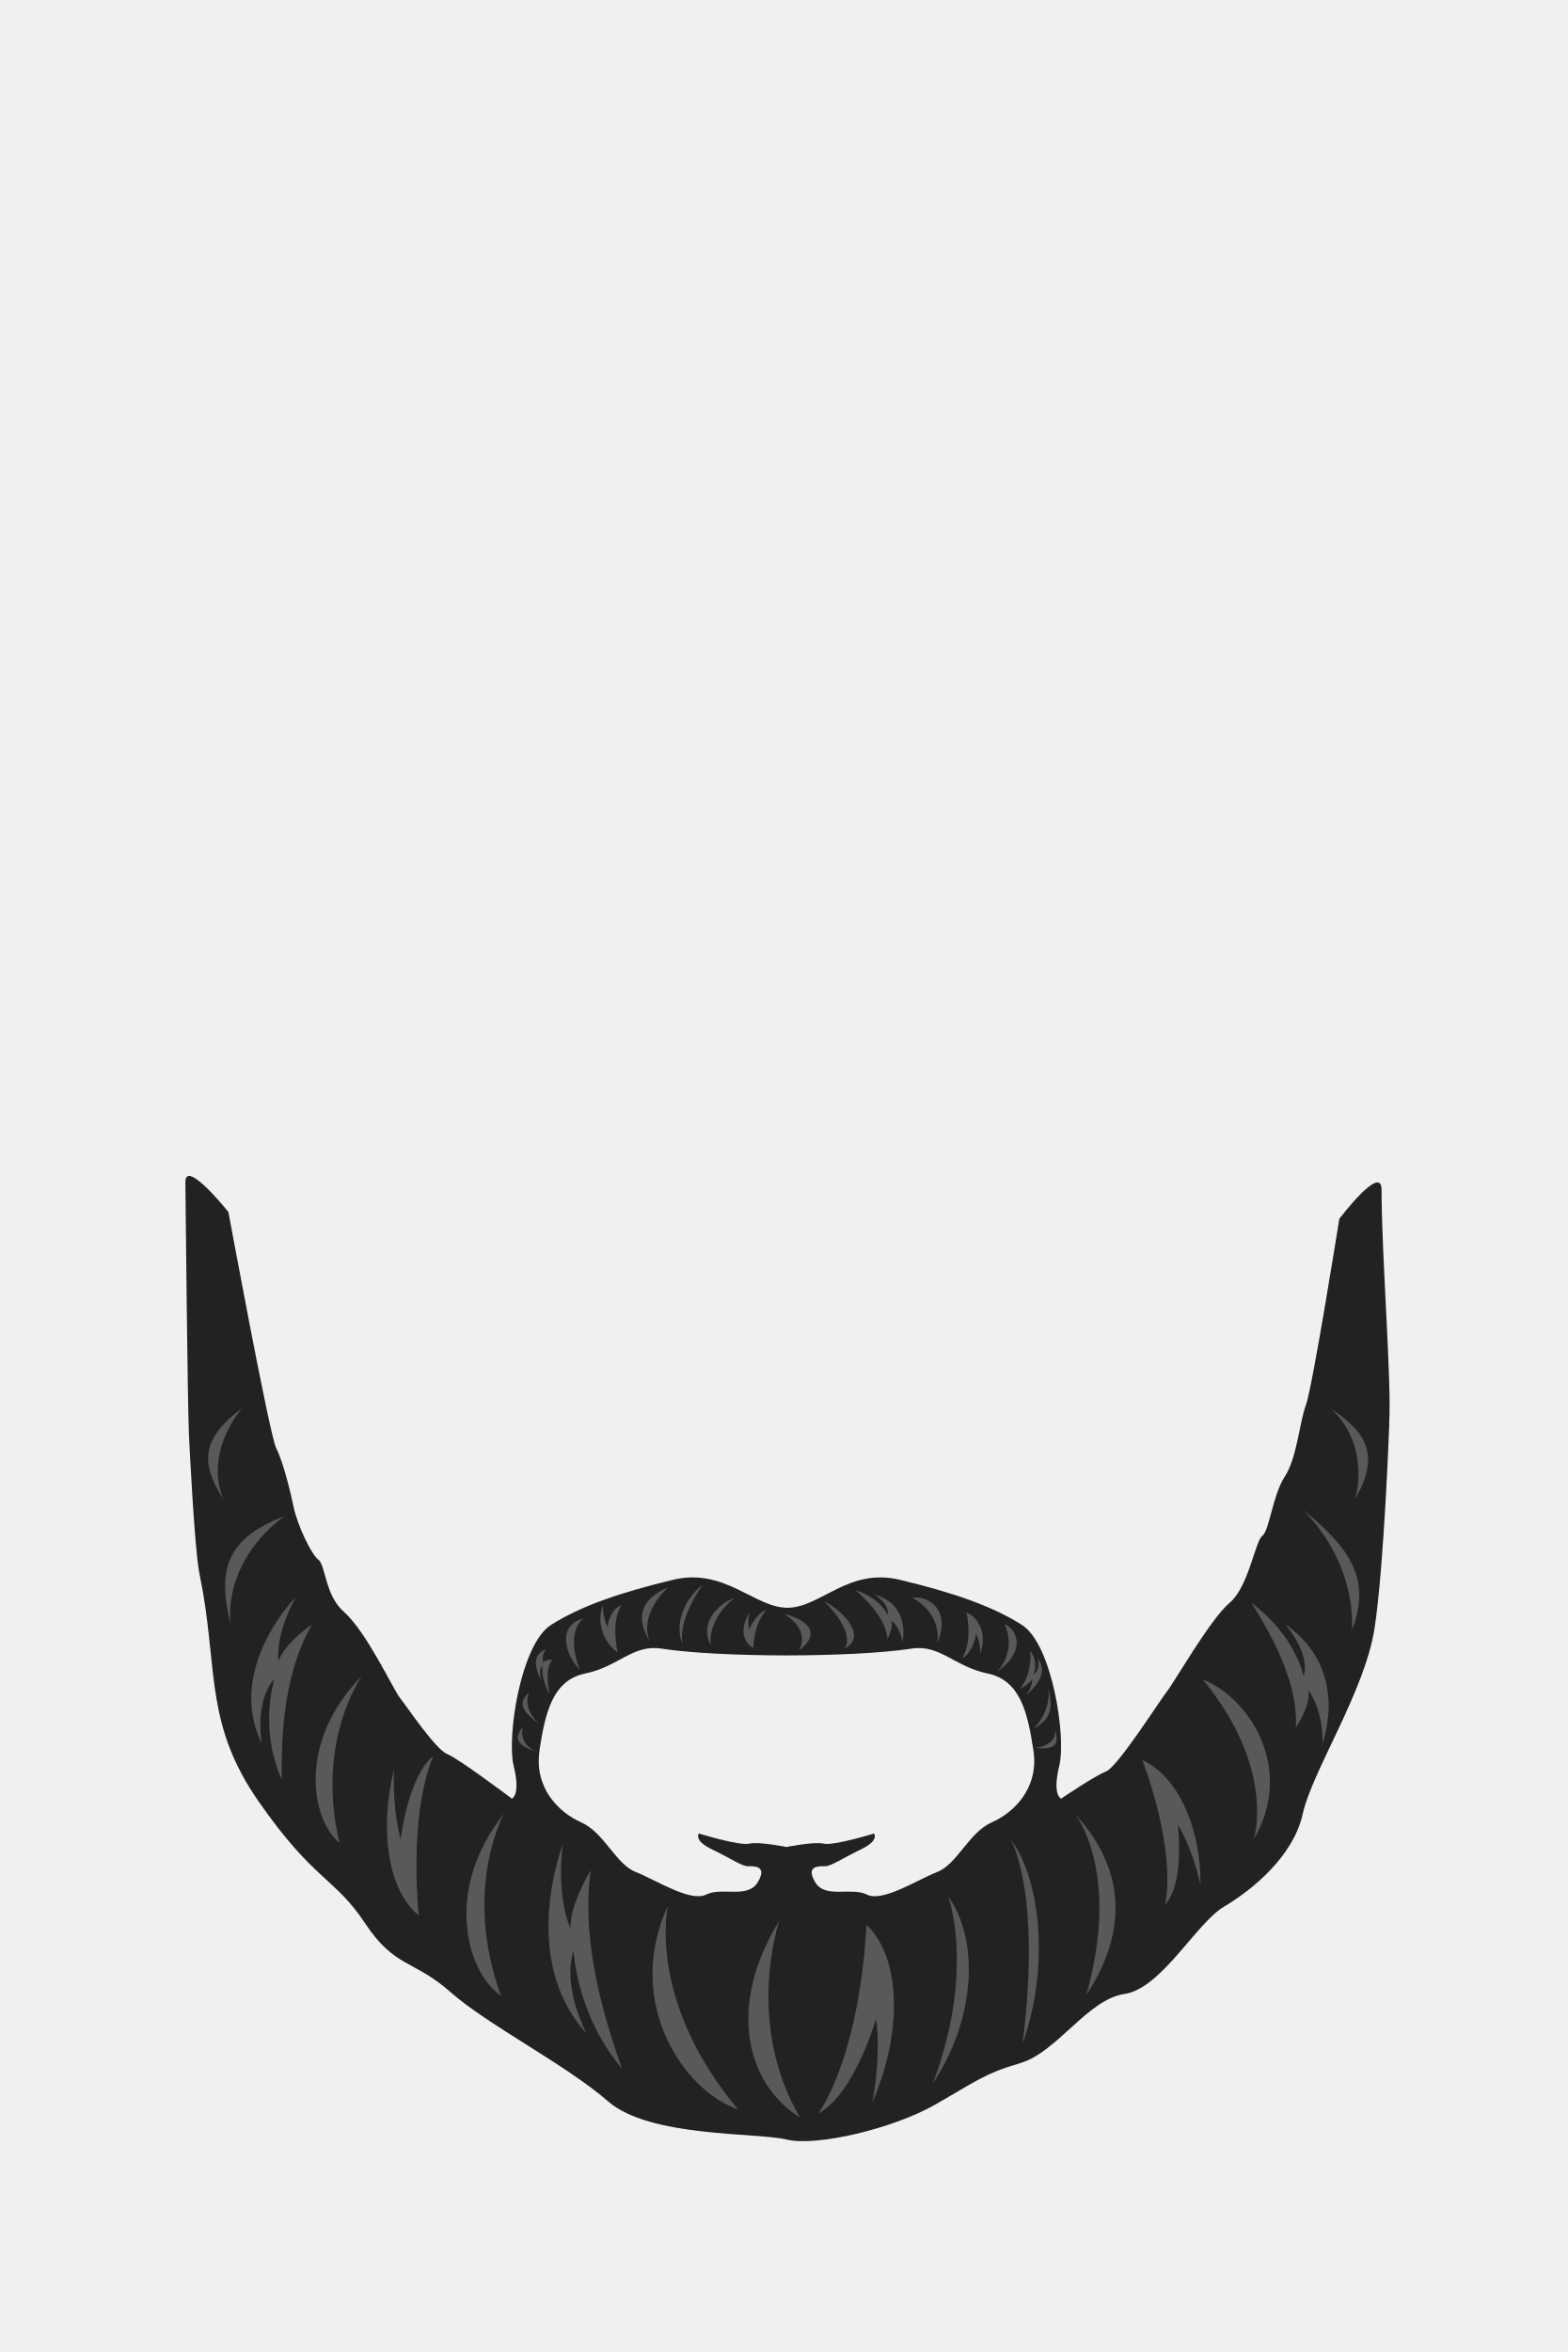
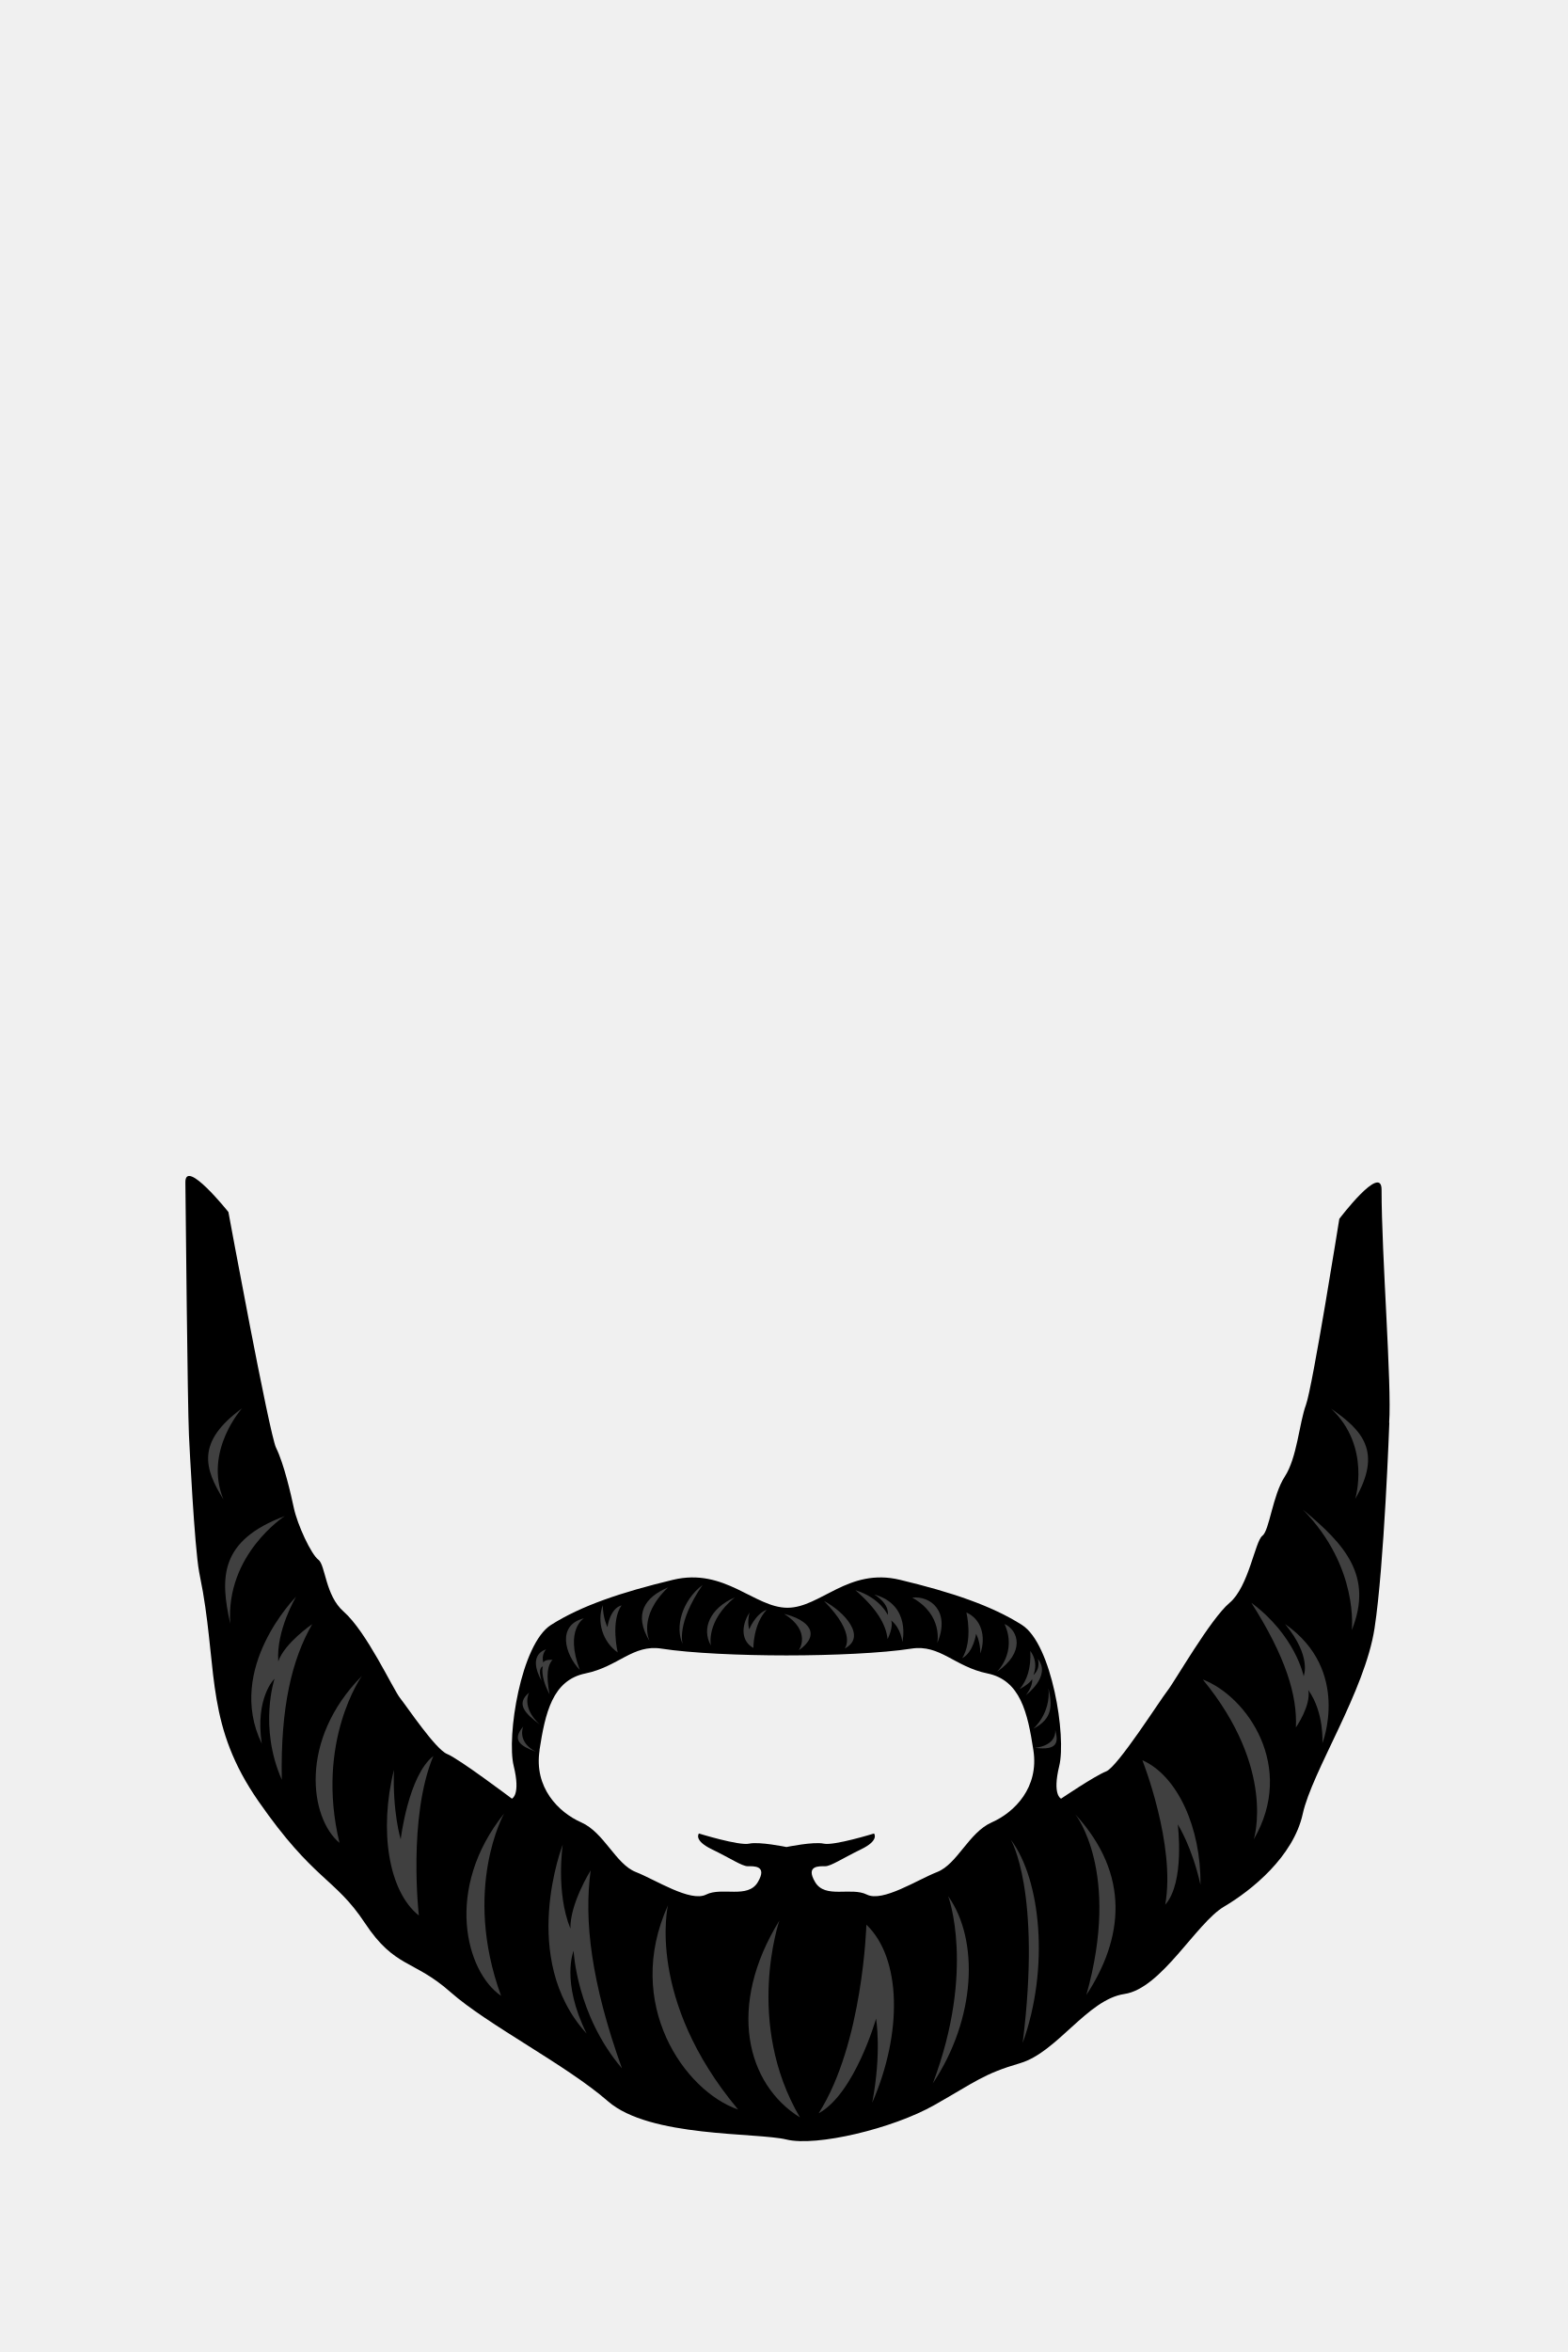
<svg xmlns="http://www.w3.org/2000/svg" id="Layer_1" version="1.1" viewBox="0 0 400 600">
  <defs>
    <style>
      .st0 {
        fill: #fff;
      }

      .st1 {
        opacity: .25;
      }

      .st2 {
-         fill: #222;
+         fill: $[hairColor];
      }
    </style>
  </defs>
  <g id="beard_10">
    <path id="beard" class="st2" d="M354.45,362.95c.69-9.85-1.94-42.63-1.94-59.46,0-6.81-10.78,7.44-10.78,7.44,0,0-6.83,42.91-8.52,47.48s-2.26,13.48-5.39,18.26-3.91,13.78-5.74,15.13c-1.83,1.35-3.48,13.01-8.35,17.09s-14,20.08-15.83,22.39c-1.83,2.3-12.72,19.45-15.65,20.6-2.93,1.15-11.51,6.96-11.51,6.96,0,0-2.3-.86-.47-8.35,1.83-7.48-1.83-31.08-9.52-35.97-7.69-4.89-17.95-8.35-31.14-11.51-13.19-3.17-20.27,7.13-28.69,7.13s-16-10.3-29.19-7.13c-13.19,3.17-23.45,6.62-31.14,11.51-7.69,4.89-11.36,28.49-9.52,35.97,1.83,7.48-.46,8.35-.46,8.35,0,0-13.59-10.24-16.52-11.39-2.93-1.15-10.17-11.96-12-14.26-1.83-2.3-8.5-16.88-14.43-22.09-4.7-4.13-4.6-11.87-6.43-13.22-1.83-1.35-5.35-8.91-6.26-13.22-.72-3.4-2.53-11.29-4.52-15.3-1.72-3.45-12.17-60.17-12.17-60.17,0,0-11.06-13.88-10.98-7.54s.55,56.65.91,64.42c.12,2.49,1.39,28.32,2.6,34.95h0s.01.07.02.11c.29,1.61.62,3.29.95,5,3.58,20.88,1.01,34.41,14.14,53.33,14.18,20.42,19.5,19.49,27.18,31.1,7.68,11.6,12.41,9.28,21.86,17.64s29.54,18.56,40.18,27.85c10.64,9.28,37.9,7.89,45.54,9.75,7.64,1.86,27.14-2.78,37.77-8.82,10.64-6.03,12.41-7.89,21.86-10.67,9.45-2.78,17.13-16.24,26.59-17.64,9.45-1.39,18.32-18.1,25.41-22.28,7.09-4.18,17.69-12.78,20.09-23.67,2.39-10.89,15.85-31.24,18.32-47.34s3.77-52.41,3.77-52.41ZM137.65,446.47c1.47-9.5,3.3-17.84,11.72-19.57,8.43-1.73,12.09-7.48,19.42-6.33,7.33,1.15,20.15,1.73,31.87,1.73s24.54-.58,31.87-1.73c7.33-1.15,10.99,4.6,19.42,6.33,8.43,1.73,10.26,10.07,11.72,19.57,1.47,9.5-4.76,15.83-10.62,18.42-5.86,2.59-8.79,10.65-13.92,12.66-5.13,2.01-13.92,7.77-17.95,5.76-4.03-2.01-10.62,1.15-13.19-3.17-2.57-4.32,1.1-4.06,2.56-4.06s4.4-2.01,9.16-4.32c4.76-2.3,3.3-4.03,3.3-4.03,0,0-10.26,3.17-12.82,2.59-2.57-.58-9.52.86-9.52.86,0,0-6.96-1.44-9.52-.86-2.57.58-12.82-2.59-12.82-2.59,0,0-1.47,1.73,3.3,4.03,4.76,2.3,7.69,4.32,9.16,4.32s5.13-.26,2.57,4.06c-2.57,4.32-9.16,1.15-13.19,3.17-4.03,2.01-12.82-3.74-17.95-5.76-5.13-2.01-8.06-10.07-13.92-12.66-5.86-2.59-12.09-8.92-10.62-18.42Z" />
    <g id="details">
      <g class="st1">
        <path class="st0" d="M61.78,359.25s-9.84,10.83-4.77,23.26c-4.84-7.83-7.08-14.61,4.77-23.26Z" />
        <path class="st0" d="M72.65,386.76s-15.13,9.77-13.89,27.47c-2.66-11.8-2.74-21.25,13.89-27.47Z" />
        <path class="st0" d="M345.78,382.39s4.14-13.35-6.13-23.02c7.98,5.51,13.11,10.97,6.13,23.02Z" />
        <path class="st0" d="M344.91,415.85s1.9-16.08-12.45-30.71c10.7,8.82,18,16.93,12.45,30.71Z" />
        <path class="st0" d="M143.6,470.52s-11.39,29.09,6.07,48.25c-6.6-13.38-3.31-21.11-3.31-21.11,0,0,.71,16.35,12.33,29.99-7.89-22.04-9.71-37.79-7.98-50.52,0,0-5.34,8.55-5.16,14.87-3.8-9.26-1.96-21.48-1.96-21.48Z" />
        <path class="st0" d="M75.51,407.36s-18.05,18.17-8.72,37.45c-1.75-11.82,3.26-16.57,3.26-16.57,0,0-4.1,12.3,1.85,25.77-.36-18.6,2.63-30.78,7.76-39.68,0,0-7,4.75-8.66,9.49-.56-7.96,4.52-16.45,4.52-16.45Z" />
        <path class="st0" d="M337.41,444.71s7.35-18.64-9.51-30.4c6.9,8.33,4.73,13.28,4.73,13.28,0,0-2.05-10.33-13.34-18.71,8.78,13.78,11.75,23.7,11.36,31.79,0,0,3.89-5.52,3.18-9.52,4.11,5.78,3.58,13.55,3.58,13.55Z" />
        <path class="st0" d="M170.43,486.06s-5.66,23.93,17.9,52.08c-13.63-4.65-29.3-26.95-17.9-52.08Z" />
        <path class="st0" d="M319.9,469.22s5.82-17.89-13.01-40.78c11.39,4.37,23.77,22.33,13.01,40.78Z" />
        <path class="st0" d="M128.63,462.63s-10.77,19.14-.78,46.51c-8.96-6.08-14.62-27.29.78-46.51Z" />
        <path class="st0" d="M92.34,427.53s-11.93,16.67-5.72,42.59c-7.56-6.31-10.47-26.22,5.72-42.59Z" />
        <path class="st0" d="M221.06,490.99s-.85,30.34-12.18,48.12c9.22-5.04,14.65-24.15,14.65-24.15,0,0,1.49,8.47-.98,21.45,7.81-17.93,7.42-36.9-1.48-45.42Z" />
        <path class="st0" d="M291.48,449.04s8.57,21.65,5.83,36.85c5.09-5.7,3.2-20.48,3.2-20.48,0,0,3.63,5.64,5.79,15.4.18-14.49-5.85-27.81-14.81-31.77Z" />
        <path class="st0" d="M106.87,488.65s-2.85-25,3.7-40.69c-6.41,5.03-8.33,21.25-8.33,21.25,0,0-2.11-6.81-1.72-17.72-3.86,15.48-1.38,31.02,6.35,37.16Z" />
        <path class="st0" d="M241.93,483.72s7.04,18.7-3.91,47.75c10.98-16.49,11.87-36.53,3.91-47.75Z" />
        <path class="st0" d="M257.9,469.3s7.89,12.99,3.04,51.86c6.89-19.09,4.64-41.76-3.04-51.86Z" />
        <path class="st0" d="M198.86,489.94s-8.95,26.01,5.25,50.22c-13.67-8.49-18.7-28.43-5.25-50.22Z" />
        <path class="st0" d="M274.37,462.85s11.69,14.51,2.82,46.07c9.41-14.34,11.36-30.61-2.82-46.07Z" />
      </g>
      <g class="st1">
        <path class="st0" d="M264.01,445.87s5.47-.28,5.25-4.56c.8,3.1.71,5.31-5.25,4.56Z" />
        <path class="st0" d="M263.65,441.01s4.51-3.85,3.87-10.33c.99,4.29,1.15,7.76-3.87,10.33Z" />
        <path class="st0" d="M133.5,440.44s-1.71,3.87,3.23,6.44c-3.8-1.42-6.28-2.88-3.23-6.44Z" />
        <path class="st0" d="M135.01,431.78s-2.13,3.68,2.7,8.13c-3.77-2.83-6.17-5.25-2.7-8.13Z" />
        <path class="st0" d="M230.24,418.89s2.35-9.48-7.16-12.13c4.16,2.66,3.42,5.21,3.42,5.21,0,0-1.83-4.31-8.24-6.31,5.54,4.81,7.8,8.79,8.21,12.47,0,0,1.57-3.07.91-4.75,2.54,1.95,2.86,5.51,2.86,5.51Z" />
        <path class="st0" d="M261.75,432.44s6.61-4.89,3.07-9.23c.7,2.78-1.14,4.07-1.14,4.07,0,0,1.47-3.07-.79-6.12.21,4.44-.84,7.45-2.71,9.73,0,0,2.57-1.35,3.17-2.53.24,1.89-1.6,4.07-1.6,4.07Z" />
        <path class="st0" d="M139.35,420.77s-5.01,1.08-1.17,8.01c-1.08-3.44.32-3.67.32-3.67,0,0-.78,2.38,1.72,7.11-.93-4.93-.5-7.51.76-8.79,0,0-2.04-.18-2.37.72-.53-2.19.73-3.38.73-3.38Z" />
        <path class="st0" d="M215.5,420.55s3.28-3.52-5.26-12.14c5.41,2.87,10.95,9.25,5.26,12.14Z" />
        <path class="st0" d="M149,412.83s-4.97,2.85-1.07,13.16c-3.79-3.95-5.92-11.42,1.07-13.16Z" />
        <path class="st0" d="M239.14,419.17s1.61-7.16-6.39-11.61c4.51-.55,9.87,3.37,6.39,11.61Z" />
        <path class="st0" d="M254.34,426.5s5.28-4.96,1.97-12.22c3.62,1.66,5.3,7.27-1.97,12.22Z" />
        <path class="st0" d="M192.23,420.39s-.07-6.05,3.4-9.74c-2.93,1.12-4.47,5-4.47,5,0,0-.58-1.67.08-4.29-2.33,3.67-1.99,7.44.99,9.03Z" />
        <path class="st0" d="M157.61,421.56s-1.88-7.97.98-12.03c-3,.81-3.6,5.56-3.6,5.56,0,0-1.16-2.32-1.19-5.62-1.56,4.3-.05,9.33,3.82,12.09Z" />
        <path class="st0" d="M246.58,411.35s1.73,7.06-1.06,11.65c2.9-1.55,3.53-6.2,3.53-6.2,0,0,1.09,1.9,1.09,5.01,1.54-4.47.14-8.85-3.56-10.46Z" />
        <path class="st0" d="M181.39,419.78s-1.37-6.16,6.09-12.27c-6.32,2.72-8.55,7.98-6.09,12.27Z" />
        <path class="st0" d="M174.19,419.41s-1.76-5.13,5.08-15.1c-5.28,4.04-7.11,10.81-5.08,15.1Z" />
        <path class="st0" d="M203.8,421s3.47-4.77-3.74-9.3c6.55,1.63,9.4,5.33,3.74,9.3Z" />
        <path class="st0" d="M165.77,418.71s-3.24-6.2,4.69-13.76c-5.95,2.5-8.9,6.84-4.69,13.76Z" />
      </g>
    </g>
  </g>
</svg>
